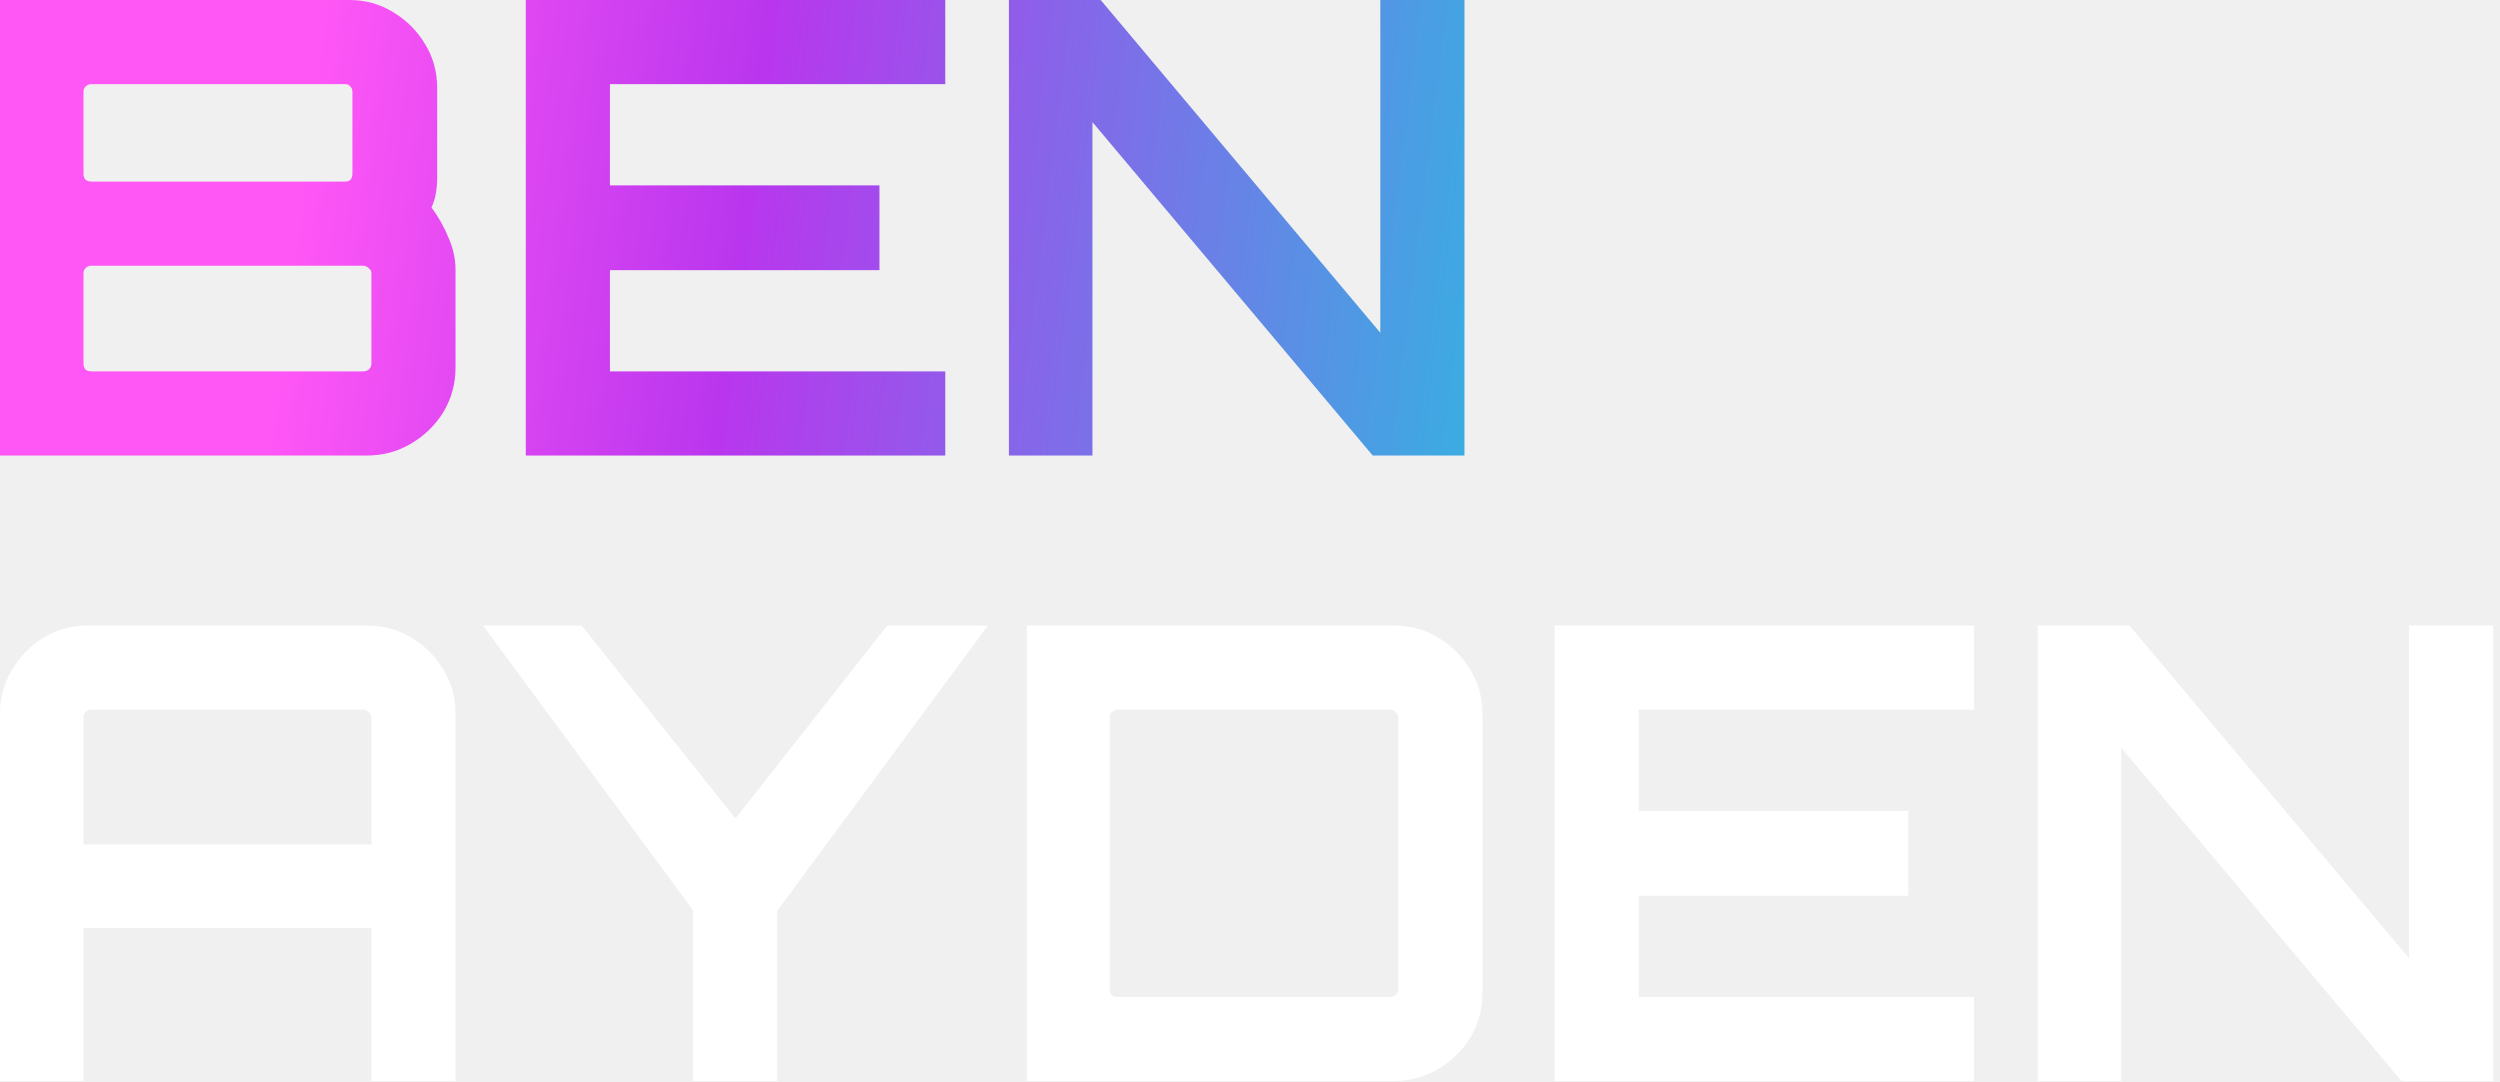
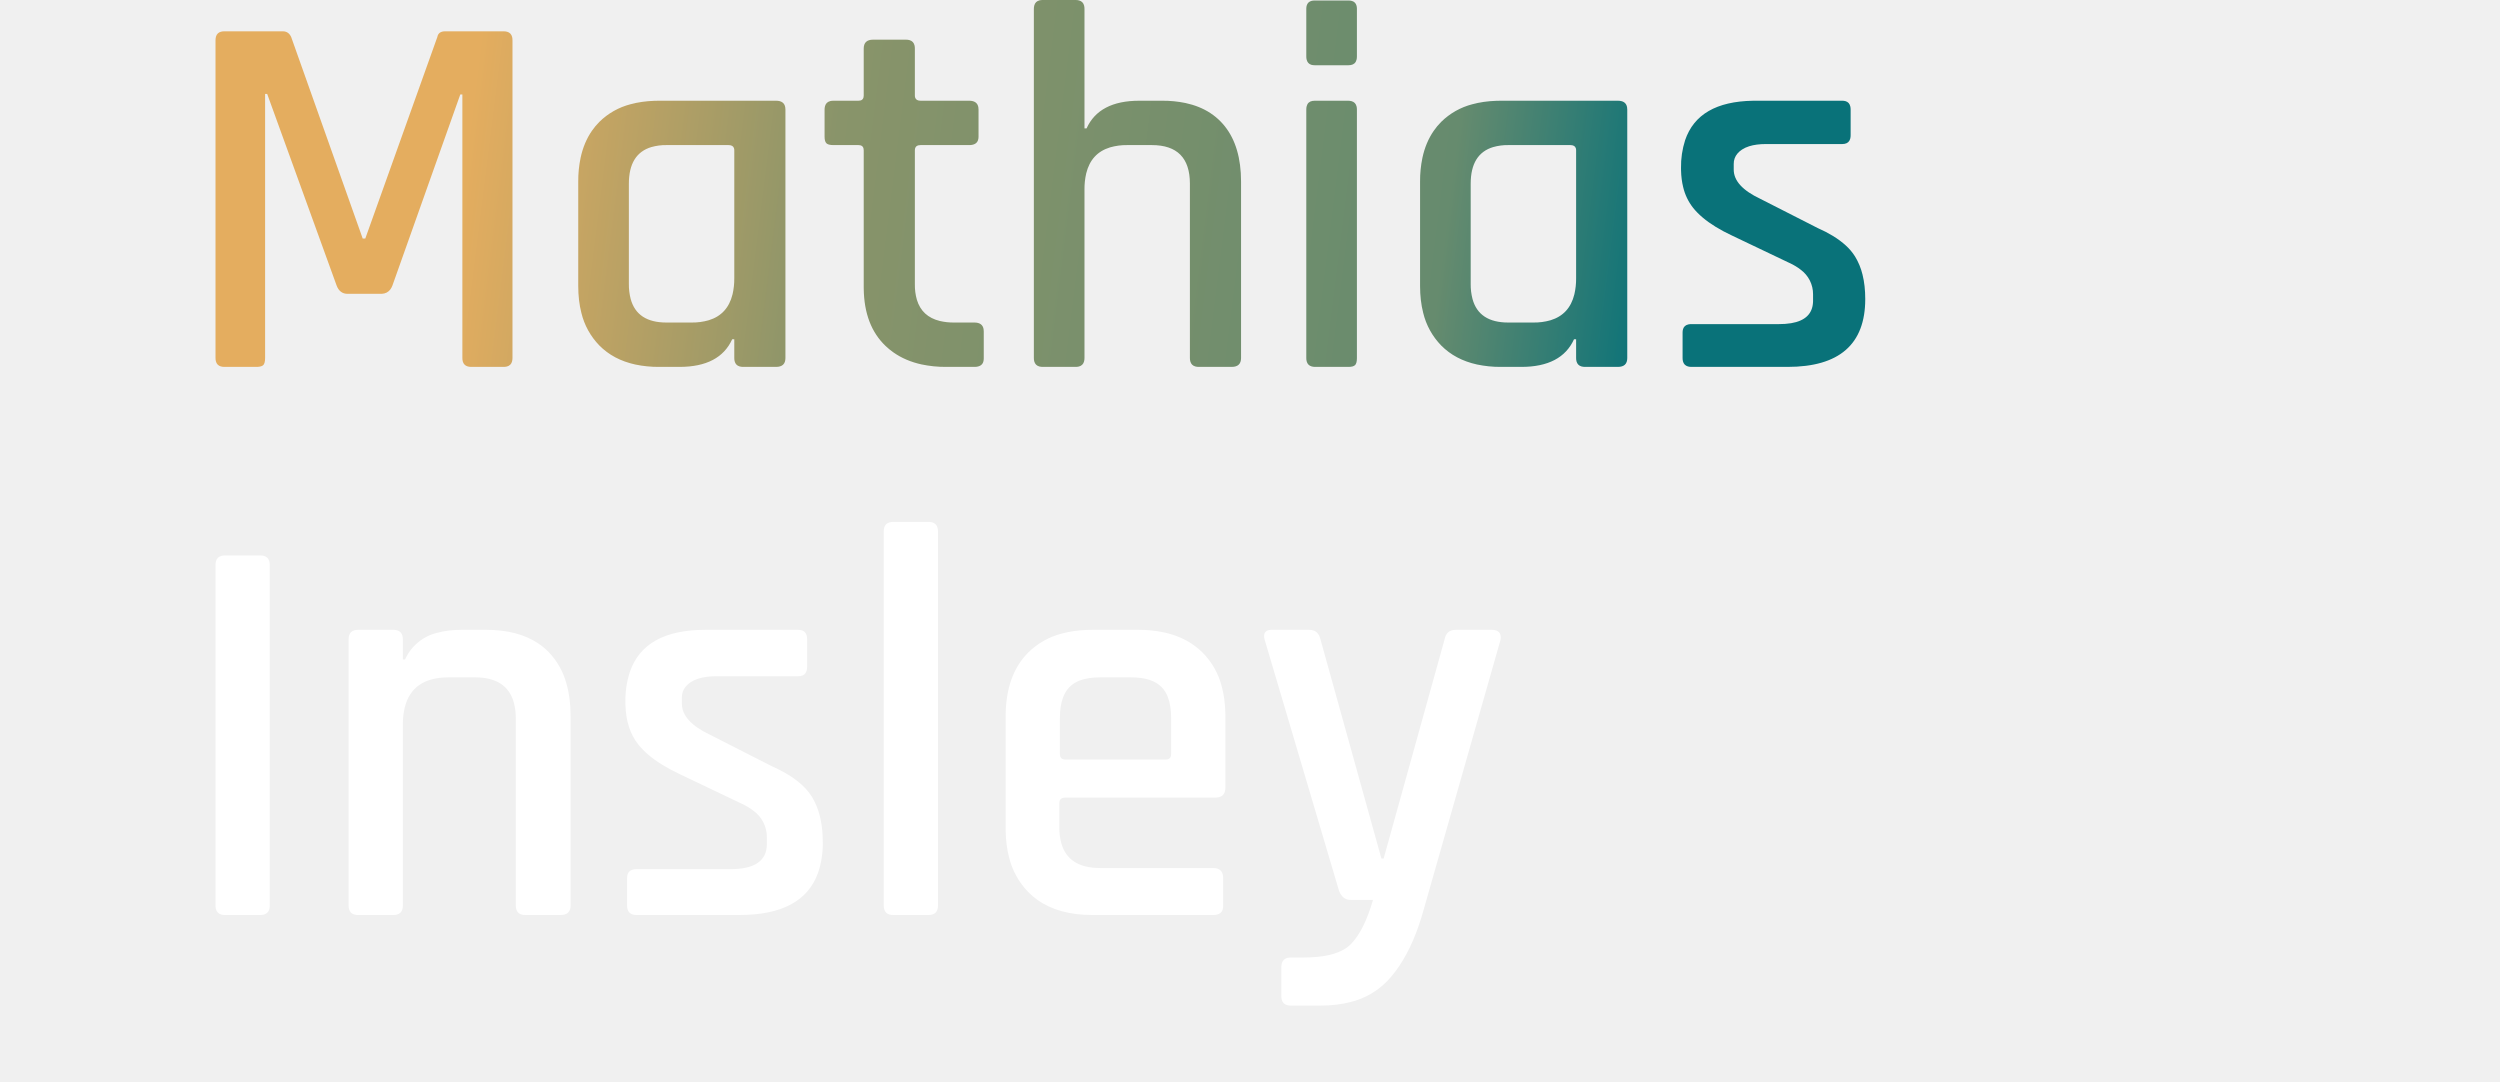
- <svg xmlns="http://www.w3.org/2000/svg" width="111" height="48" viewBox="0 0 111 48" fill="none">
-   <path d="M0 48V31.679C0 30.967 0.178 30.321 0.534 29.741C0.89 29.141 1.358 28.664 1.938 28.308C2.538 27.952 3.193 27.774 3.905 27.774H16.293C17.005 27.774 17.66 27.952 18.259 28.308C18.859 28.664 19.336 29.141 19.692 29.741C20.048 30.321 20.226 30.967 20.226 31.679V48H16.49V41.202H3.708V48H0ZM3.708 37.494H16.49V31.847C16.49 31.754 16.452 31.679 16.377 31.623C16.302 31.548 16.218 31.51 16.125 31.51H4.045C3.952 31.51 3.867 31.548 3.792 31.623C3.736 31.679 3.708 31.754 3.708 31.847V37.494Z" fill="white" />
-   <path d="M30.771 48V40.415L21.445 27.774H25.827L32.653 36.342L39.395 27.774H43.862L34.507 40.443V48H30.771Z" fill="white" />
-   <path d="M45.594 48V27.774H61.887C62.599 27.774 63.254 27.952 63.853 28.308C64.453 28.664 64.93 29.141 65.286 29.741C65.642 30.321 65.82 30.967 65.82 31.679V44.095C65.82 44.807 65.642 45.462 65.286 46.062C64.93 46.642 64.453 47.111 63.853 47.466C63.254 47.822 62.599 48 61.887 48H45.594ZM49.611 44.264H61.718C61.812 44.264 61.897 44.236 61.971 44.18C62.046 44.105 62.084 44.02 62.084 43.927V31.847C62.084 31.754 62.046 31.679 61.971 31.623C61.897 31.548 61.812 31.51 61.718 31.51H49.611C49.517 31.51 49.433 31.548 49.358 31.623C49.302 31.679 49.274 31.754 49.274 31.847V43.927C49.274 44.02 49.302 44.105 49.358 44.18C49.433 44.236 49.517 44.264 49.611 44.264Z" fill="white" />
-   <path d="M69.022 48V27.774H87.647V31.51H72.758V36.005H84.725V39.769H72.758V44.264H87.647V48H69.022Z" fill="white" />
-   <path d="M90.473 48V27.774H94.547L106.963 42.55V27.774H110.699V48H106.626L94.181 33.196V48H90.473Z" fill="white" />
-   <path d="M0 20.226V0H15.507C16.218 0 16.864 0.178 17.445 0.534C18.044 0.89 18.522 1.367 18.878 1.966C19.233 2.547 19.411 3.193 19.411 3.905V7.866C19.411 8.109 19.393 8.343 19.355 8.568C19.318 8.793 19.252 9.008 19.159 9.214C19.477 9.645 19.73 10.094 19.917 10.562C20.123 11.031 20.226 11.499 20.226 11.967V16.321C20.226 17.033 20.048 17.688 19.692 18.288C19.336 18.868 18.859 19.336 18.259 19.692C17.66 20.048 17.005 20.226 16.293 20.226H0ZM4.045 16.49H16.125C16.218 16.49 16.302 16.462 16.377 16.405C16.452 16.331 16.49 16.246 16.49 16.153V12.136C16.49 12.042 16.452 11.967 16.377 11.911C16.302 11.836 16.218 11.799 16.125 11.799H4.045C3.952 11.799 3.867 11.836 3.792 11.911C3.736 11.967 3.708 12.042 3.708 12.136V16.153C3.708 16.246 3.736 16.331 3.792 16.405C3.867 16.462 3.952 16.49 4.045 16.49ZM4.045 8.062H15.338C15.432 8.062 15.507 8.034 15.563 7.978C15.619 7.903 15.647 7.819 15.647 7.725V4.073C15.647 3.98 15.619 3.905 15.563 3.849C15.507 3.774 15.432 3.736 15.338 3.736H4.045C3.952 3.736 3.867 3.774 3.792 3.849C3.736 3.905 3.708 3.98 3.708 4.073V7.725C3.708 7.819 3.736 7.903 3.792 7.978C3.867 8.034 3.952 8.062 4.045 8.062Z" fill="url(#paint0_linear_994_94)" />
-   <path d="M23.345 20.226V0H41.97V3.736H27.081V8.231H39.048V11.995H27.081V16.49H41.97V20.226H23.345Z" fill="url(#paint1_linear_994_94)" />
-   <path d="M44.796 20.226V0H48.87L61.286 14.776V0H65.022V20.226H60.949L48.505 5.422V20.226H44.796Z" fill="url(#paint2_linear_994_94)" />
+ <svg xmlns="http://www.w3.org/2000/svg" width="111" height="48" viewBox="0 0 111 58" fill="none">
+   <path d="M 12.32 1.68 L 15.456 1.68 A 0.685 0.685 0 0 1 15.644 1.704 Q 15.856 1.764 15.912 1.98 A 0.701 0.701 0 0 1 15.932 2.156 L 15.932 19.208 A 0.685 0.685 0 0 1 15.908 19.396 Q 15.848 19.608 15.632 19.664 A 0.701 0.701 0 0 1 15.456 19.684 L 13.72 19.684 A 0.685 0.685 0 0 1 13.532 19.66 Q 13.32 19.6 13.264 19.384 A 0.701 0.701 0 0 1 13.244 19.208 L 13.244 5.068 L 13.132 5.068 L 9.492 15.316 A 0.831 0.831 0 0 1 9.372 15.538 Q 9.208 15.746 8.925 15.763 A 0.851 0.851 0 0 1 8.876 15.764 L 7.084 15.764 Q 6.664 15.764 6.496 15.316 L 2.772 5.04 L 2.66 5.04 L 2.66 19.208 A 1.254 1.254 0 0 1 2.654 19.333 Q 2.642 19.459 2.601 19.533 A 0.232 0.232 0 0 1 2.562 19.586 Q 2.48 19.668 2.269 19.682 A 1.363 1.363 0 0 1 2.184 19.684 L 0.476 19.684 A 0.685 0.685 0 0 1 0.288 19.66 Q 0.076 19.6 0.02 19.384 A 0.701 0.701 0 0 1 0 19.208 L 0 2.156 A 0.685 0.685 0 0 1 0.024 1.968 Q 0.084 1.756 0.3 1.7 A 0.701 0.701 0 0 1 0.476 1.68 L 3.612 1.68 Q 3.92 1.68 4.06 1.988 L 7.896 12.796 L 8.036 12.796 L 11.9 1.988 Q 11.955 1.688 12.302 1.68 A 0.834 0.834 0 0 1 12.32 1.68 Z M 46.144 19.684 L 44.38 19.684 A 0.685 0.685 0 0 1 44.192 19.66 Q 43.98 19.6 43.924 19.384 A 0.701 0.701 0 0 1 43.904 19.208 L 43.904 0.476 A 0.685 0.685 0 0 1 43.928 0.288 Q 43.988 0.076 44.204 0.02 A 0.701 0.701 0 0 1 44.38 0 L 46.144 0 A 0.685 0.685 0 0 1 46.332 0.024 Q 46.544 0.084 46.6 0.3 A 0.701 0.701 0 0 1 46.62 0.476 L 46.62 6.888 L 46.732 6.888 Q 47.404 5.404 49.56 5.404 L 50.792 5.404 A 5.97 5.97 0 0 1 52.031 5.525 Q 52.794 5.687 53.373 6.066 A 3.311 3.311 0 0 1 53.928 6.524 Q 54.896 7.517 55.006 9.281 A 7.464 7.464 0 0 1 55.02 9.744 L 55.02 19.208 Q 55.02 19.684 54.516 19.684 L 52.752 19.684 A 0.685 0.685 0 0 1 52.564 19.66 Q 52.352 19.6 52.296 19.384 A 0.701 0.701 0 0 1 52.276 19.208 L 52.276 9.856 Q 52.276 7.784 50.232 7.784 L 48.916 7.784 A 3.178 3.178 0 0 0 47.994 7.906 Q 46.98 8.214 46.714 9.298 A 3.65 3.65 0 0 0 46.62 10.164 L 46.62 19.208 A 0.685 0.685 0 0 1 46.596 19.396 Q 46.536 19.608 46.32 19.664 A 0.701 0.701 0 0 1 46.144 19.684 Z M 84.336 19.684 L 79.184 19.684 A 0.685 0.685 0 0 1 78.996 19.66 Q 78.784 19.6 78.728 19.384 A 0.701 0.701 0 0 1 78.708 19.208 L 78.708 17.836 A 0.606 0.606 0 0 1 78.733 17.656 Q 78.794 17.458 79.011 17.406 A 0.747 0.747 0 0 1 79.184 17.388 L 83.888 17.388 A 3.892 3.892 0 0 0 84.53 17.34 Q 85.668 17.149 85.707 16.196 A 1.675 1.675 0 0 0 85.708 16.128 L 85.708 15.792 A 1.623 1.623 0 0 0 85.043 14.468 Q 84.794 14.271 84.451 14.111 A 3.971 3.971 0 0 0 84.392 14.084 L 81.34 12.628 A 8.801 8.801 0 0 1 80.487 12.172 Q 79.701 11.69 79.268 11.144 A 2.854 2.854 0 0 1 78.739 10.037 Q 78.638 9.629 78.626 9.153 A 5.219 5.219 0 0 1 78.624 9.016 A 4.647 4.647 0 0 1 78.844 7.521 Q 79.545 5.454 82.483 5.405 A 8.638 8.638 0 0 1 82.628 5.404 L 87.276 5.404 A 0.606 0.606 0 0 1 87.456 5.429 Q 87.654 5.49 87.706 5.707 A 0.747 0.747 0 0 1 87.724 5.88 L 87.724 7.252 A 0.731 0.731 0 0 1 87.703 7.437 Q 87.641 7.672 87.4 7.717 A 0.676 0.676 0 0 1 87.276 7.728 L 83.188 7.728 Q 82.657 7.728 82.282 7.846 A 1.526 1.526 0 0 0 81.9 8.022 A 1.137 1.137 0 0 0 81.65 8.24 A 0.833 0.833 0 0 0 81.452 8.792 L 81.452 9.1 Q 81.452 9.996 82.88 10.668 L 85.96 12.236 A 6.951 6.951 0 0 1 86.781 12.661 Q 87.177 12.905 87.47 13.175 A 2.841 2.841 0 0 1 87.962 13.762 A 3.395 3.395 0 0 1 88.362 14.734 Q 88.508 15.319 88.508 16.044 Q 88.508 19.684 84.336 19.684 Z M 34.496 7.784 L 33.152 7.784 A 1.254 1.254 0 0 1 33.027 7.778 Q 32.901 7.766 32.827 7.725 A 0.232 0.232 0 0 1 32.774 7.686 Q 32.676 7.588 32.676 7.336 L 32.676 5.88 A 0.685 0.685 0 0 1 32.7 5.692 Q 32.76 5.48 32.976 5.424 A 0.701 0.701 0 0 1 33.152 5.404 L 34.496 5.404 A 0.403 0.403 0 0 0 34.607 5.39 Q 34.731 5.355 34.764 5.228 A 0.413 0.413 0 0 0 34.776 5.124 L 34.776 2.604 Q 34.776 2.128 35.28 2.128 L 37.044 2.128 A 0.685 0.685 0 0 1 37.232 2.152 Q 37.444 2.212 37.5 2.428 A 0.701 0.701 0 0 1 37.52 2.604 L 37.52 5.124 A 0.363 0.363 0 0 0 37.537 5.24 Q 37.592 5.404 37.828 5.404 L 40.432 5.404 Q 40.861 5.404 40.925 5.749 A 0.722 0.722 0 0 1 40.936 5.88 L 40.936 7.336 A 0.569 0.569 0 0 1 40.908 7.521 Q 40.822 7.774 40.462 7.784 A 1.084 1.084 0 0 1 40.432 7.784 L 37.828 7.784 Q 37.566 7.784 37.527 7.988 A 0.41 0.41 0 0 0 37.52 8.064 L 37.52 15.26 A 2.855 2.855 0 0 0 37.627 16.08 Q 37.899 16.984 38.856 17.22 A 3.193 3.193 0 0 0 39.62 17.304 L 40.712 17.304 Q 41.141 17.304 41.205 17.649 A 0.722 0.722 0 0 1 41.216 17.78 L 41.216 19.236 A 0.569 0.569 0 0 1 41.188 19.421 Q 41.102 19.674 40.742 19.684 A 1.084 1.084 0 0 1 40.712 19.684 L 39.2 19.684 A 6.183 6.183 0 0 1 37.881 19.552 Q 37.013 19.362 36.362 18.901 A 3.656 3.656 0 0 1 35.952 18.564 Q 34.803 17.469 34.777 15.492 A 6.999 6.999 0 0 1 34.776 15.4 L 34.776 8.064 A 0.403 0.403 0 0 0 34.762 7.953 Q 34.727 7.829 34.6 7.796 A 0.413 0.413 0 0 0 34.496 7.784 Z M 24.892 19.684 L 23.8 19.684 A 6 6 0 0 1 22.514 19.555 Q 21.347 19.298 20.594 18.536 A 3.776 3.776 0 0 1 19.626 16.778 Q 19.46 16.127 19.46 15.344 L 19.46 9.744 A 6.071 6.071 0 0 1 19.588 8.458 Q 19.766 7.637 20.191 7.022 A 3.471 3.471 0 0 1 20.594 6.538 A 3.694 3.694 0 0 1 22.271 5.591 Q 22.851 5.433 23.541 5.409 A 7.254 7.254 0 0 1 23.8 5.404 L 30.072 5.404 Q 30.501 5.404 30.565 5.749 A 0.722 0.722 0 0 1 30.576 5.88 L 30.576 19.208 Q 30.576 19.684 30.072 19.684 L 28.308 19.684 A 0.685 0.685 0 0 1 28.12 19.66 Q 27.908 19.6 27.852 19.384 A 0.701 0.701 0 0 1 27.832 19.208 L 27.832 18.2 L 27.72 18.2 Q 27.048 19.684 24.892 19.684 Z M 70.056 19.684 L 68.964 19.684 A 6 6 0 0 1 67.678 19.555 Q 66.511 19.298 65.758 18.536 A 3.776 3.776 0 0 1 64.79 16.778 Q 64.624 16.127 64.624 15.344 L 64.624 9.744 A 6.071 6.071 0 0 1 64.752 8.458 Q 64.93 7.637 65.355 7.022 A 3.471 3.471 0 0 1 65.758 6.538 A 3.694 3.694 0 0 1 67.435 5.591 Q 68.015 5.433 68.705 5.409 A 7.254 7.254 0 0 1 68.964 5.404 L 75.236 5.404 Q 75.665 5.404 75.729 5.749 A 0.722 0.722 0 0 1 75.74 5.88 L 75.74 19.208 Q 75.74 19.684 75.236 19.684 L 73.472 19.684 A 0.685 0.685 0 0 1 73.284 19.66 Q 73.072 19.6 73.016 19.384 A 0.701 0.701 0 0 1 72.996 19.208 L 72.996 18.2 L 72.884 18.2 Q 72.212 19.684 70.056 19.684 Z M 58.52 19.208 L 58.52 5.88 A 0.731 0.731 0 0 1 58.541 5.695 Q 58.603 5.46 58.844 5.415 A 0.676 0.676 0 0 1 58.968 5.404 L 60.76 5.404 A 0.685 0.685 0 0 1 60.948 5.428 Q 61.16 5.488 61.216 5.704 A 0.701 0.701 0 0 1 61.236 5.88 L 61.236 19.208 A 1.254 1.254 0 0 1 61.23 19.333 Q 61.218 19.459 61.177 19.533 A 0.232 0.232 0 0 1 61.138 19.586 Q 61.04 19.684 60.788 19.684 L 58.996 19.684 A 0.685 0.685 0 0 1 58.808 19.66 Q 58.596 19.6 58.54 19.384 A 0.701 0.701 0 0 1 58.52 19.208 Z M 27.832 14.924 L 27.832 8.064 A 0.363 0.363 0 0 0 27.815 7.948 Q 27.76 7.784 27.524 7.784 L 24.192 7.784 A 2.815 2.815 0 0 0 23.384 7.89 Q 22.176 8.252 22.176 9.856 L 22.176 15.232 A 3.078 3.078 0 0 0 22.273 16.039 Q 22.617 17.304 24.192 17.304 L 25.536 17.304 A 3.178 3.178 0 0 0 26.459 17.182 Q 27.473 16.874 27.738 15.79 A 3.65 3.65 0 0 0 27.832 14.924 Z M 72.996 14.924 L 72.996 8.064 A 0.363 0.363 0 0 0 72.979 7.948 Q 72.924 7.784 72.688 7.784 L 69.356 7.784 A 2.815 2.815 0 0 0 68.548 7.89 Q 67.34 8.252 67.34 9.856 L 67.34 15.232 A 3.078 3.078 0 0 0 67.437 16.039 Q 67.781 17.304 69.356 17.304 L 70.7 17.304 A 3.178 3.178 0 0 0 71.623 17.182 Q 72.637 16.874 72.902 15.79 A 3.65 3.65 0 0 0 72.996 14.924 Z M 58.52 3.024 L 58.52 0.476 A 0.645 0.645 0 0 1 58.542 0.299 Q 58.599 0.1 58.802 0.047 A 0.66 0.66 0 0 1 58.968 0.028 L 60.788 0.028 A 0.645 0.645 0 0 1 60.965 0.05 Q 61.164 0.107 61.217 0.31 A 0.66 0.66 0 0 1 61.236 0.476 L 61.236 3.024 A 0.731 0.731 0 0 1 61.215 3.209 Q 61.153 3.444 60.912 3.489 A 0.676 0.676 0 0 1 60.788 3.5 L 58.968 3.5 A 0.606 0.606 0 0 1 58.788 3.476 Q 58.59 3.414 58.538 3.197 A 0.747 0.747 0 0 1 58.52 3.024 Z" fill="url(#paint0_linear_994_94)" />
+   <path d="M 59.28 25.95 L 57.69 25.95 A 0.734 0.734 0 0 1 57.488 25.925 Q 57.262 25.86 57.202 25.629 A 0.751 0.751 0 0 1 57.18 25.44 L 57.18 23.91 A 0.826 0.826 0 0 1 57.204 23.7 Q 57.275 23.433 57.55 23.382 A 0.773 0.773 0 0 1 57.69 23.37 L 58.38 23.37 Q 59.908 23.37 60.652 22.868 A 1.691 1.691 0 0 0 60.915 22.65 Q 61.62 21.93 62.1 20.28 L 60.9 20.28 A 0.596 0.596 0 0 1 60.549 20.176 Q 60.438 20.098 60.358 19.962 A 1.102 1.102 0 0 1 60.27 19.77 L 56.28 6.3 A 0.958 0.958 0 0 1 56.265 6.224 Q 56.204 5.821 56.606 5.792 A 0.903 0.903 0 0 1 56.67 5.79 L 58.68 5.79 A 0.671 0.671 0 0 1 58.93 5.834 Q 59.195 5.939 59.28 6.3 L 62.55 18.06 L 62.67 18.06 L 65.94 6.3 A 0.79 0.79 0 0 1 66.013 6.074 Q 66.134 5.839 66.416 5.798 A 0.873 0.873 0 0 1 66.54 5.79 L 68.46 5.79 A 0.875 0.875 0 0 1 68.645 5.808 Q 69.014 5.888 68.94 6.33 L 64.83 20.76 Q 64.328 22.595 63.523 23.802 A 6.161 6.161 0 0 1 62.88 24.615 A 4.083 4.083 0 0 1 60.887 25.761 Q 60.16 25.95 59.28 25.95 Z M 9.54 21.09 L 7.65 21.09 A 0.734 0.734 0 0 1 7.448 21.065 Q 7.222 21 7.162 20.769 A 0.751 0.751 0 0 1 7.14 20.58 L 7.14 6.3 A 0.734 0.734 0 0 1 7.165 6.098 Q 7.23 5.872 7.461 5.812 A 0.751 0.751 0 0 1 7.65 5.79 L 9.54 5.79 A 0.734 0.734 0 0 1 9.742 5.815 Q 9.968 5.88 10.028 6.111 A 0.751 0.751 0 0 1 10.05 6.3 L 10.05 7.38 L 10.17 7.38 A 2.531 2.531 0 0 1 11.883 5.953 Q 12.46 5.79 13.2 5.79 L 14.52 5.79 Q 16.204 5.79 17.285 6.5 A 3.548 3.548 0 0 1 17.88 6.99 A 3.873 3.873 0 0 1 18.81 8.617 Q 19.05 9.421 19.05 10.44 L 19.05 20.58 A 0.692 0.692 0 0 1 19.022 20.785 Q 18.952 21.01 18.707 21.069 A 0.845 0.845 0 0 1 18.51 21.09 L 16.62 21.09 A 0.734 0.734 0 0 1 16.418 21.065 Q 16.192 21 16.132 20.769 A 0.751 0.751 0 0 1 16.11 20.58 L 16.11 10.56 A 3.255 3.255 0 0 0 16.005 9.695 Q 15.631 8.34 13.92 8.34 L 12.51 8.34 Q 10.548 8.34 10.151 9.962 A 3.911 3.911 0 0 0 10.05 10.89 L 10.05 20.58 A 0.734 0.734 0 0 1 10.025 20.782 Q 9.96 21.008 9.729 21.068 A 0.751 0.751 0 0 1 9.54 21.09 Z M 28.11 21.09 L 22.59 21.09 A 0.734 0.734 0 0 1 22.388 21.065 Q 22.162 21 22.102 20.769 A 0.751 0.751 0 0 1 22.08 20.58 L 22.08 19.11 Q 22.08 18.63 22.59 18.63 L 27.63 18.63 Q 29.58 18.63 29.58 17.28 L 29.58 16.92 A 1.739 1.739 0 0 0 28.867 15.502 Q 28.6 15.29 28.233 15.119 A 4.254 4.254 0 0 0 28.17 15.09 L 24.9 13.53 Q 23.868 13.044 23.218 12.49 A 3.969 3.969 0 0 1 22.68 11.94 Q 22.026 11.116 21.992 9.807 A 5.591 5.591 0 0 1 21.99 9.66 A 4.979 4.979 0 0 1 22.226 8.059 Q 22.996 5.79 26.28 5.79 L 31.26 5.79 Q 31.74 5.79 31.74 6.3 L 31.74 7.77 A 0.783 0.783 0 0 1 31.717 7.968 Q 31.651 8.22 31.393 8.269 A 0.724 0.724 0 0 1 31.26 8.28 L 26.88 8.28 A 4.129 4.129 0 0 0 26.365 8.31 Q 25.832 8.377 25.5 8.595 A 1.218 1.218 0 0 0 25.232 8.829 A 0.893 0.893 0 0 0 25.02 9.42 L 25.02 9.75 Q 25.02 10.71 26.55 11.43 L 29.85 13.11 Q 31.41 13.8 31.995 14.745 A 3.638 3.638 0 0 1 32.423 15.786 Q 32.538 16.247 32.569 16.788 A 7.129 7.129 0 0 1 32.58 17.19 A 4.842 4.842 0 0 1 32.326 18.827 Q 31.515 21.09 28.11 21.09 Z M 53.52 21.09 L 47.04 21.09 Q 45.235 21.09 44.094 20.277 A 3.731 3.731 0 0 1 43.605 19.86 A 4.045 4.045 0 0 1 42.568 17.976 Q 42.407 17.344 42.392 16.596 A 7.712 7.712 0 0 1 42.39 16.44 L 42.39 10.44 Q 42.39 8.22 43.605 7.005 A 3.958 3.958 0 0 1 45.402 5.991 Q 46.023 5.821 46.762 5.795 A 7.772 7.772 0 0 1 47.04 5.79 L 49.5 5.79 A 6.513 6.513 0 0 1 50.895 5.93 Q 51.803 6.13 52.481 6.611 A 3.787 3.787 0 0 1 52.95 7.005 A 3.959 3.959 0 0 1 53.989 8.845 Q 54.156 9.474 54.177 10.224 A 7.75 7.75 0 0 1 54.18 10.44 L 54.18 14.25 Q 54.18 14.679 53.84 14.767 A 0.796 0.796 0 0 1 53.64 14.79 L 45.6 14.79 A 0.526 0.526 0 0 0 45.474 14.804 Q 45.308 14.845 45.277 15.008 A 0.439 0.439 0 0 0 45.27 15.09 L 45.27 16.38 A 3.153 3.153 0 0 0 45.379 17.247 Q 45.758 18.57 47.46 18.57 L 53.52 18.57 Q 53.949 18.57 54.037 18.91 A 0.796 0.796 0 0 1 54.06 19.11 L 54.06 20.61 A 0.609 0.609 0 0 1 54.03 20.809 Q 53.937 21.079 53.552 21.09 A 1.161 1.161 0 0 1 53.52 21.09 Z M 38.25 21.09 L 36.36 21.09 A 0.734 0.734 0 0 1 36.158 21.065 Q 35.932 21 35.872 20.769 A 0.751 0.751 0 0 1 35.85 20.58 L 35.85 0.51 A 0.734 0.734 0 0 1 35.875 0.308 Q 35.94 0.082 36.171 0.022 A 0.751 0.751 0 0 1 36.36 0 L 38.25 0 A 0.734 0.734 0 0 1 38.452 0.025 Q 38.678 0.09 38.738 0.321 A 0.751 0.751 0 0 1 38.76 0.51 L 38.76 20.58 A 0.734 0.734 0 0 1 38.735 20.782 Q 38.67 21.008 38.439 21.068 A 0.751 0.751 0 0 1 38.25 21.09 Z M 2.91 2.31 L 2.91 20.58 A 0.734 0.734 0 0 1 2.885 20.782 Q 2.82 21.008 2.589 21.068 A 0.751 0.751 0 0 1 2.4 21.09 L 0.51 21.09 A 0.734 0.734 0 0 1 0.308 21.065 Q 0.082 21 0.022 20.769 A 0.751 0.751 0 0 1 0 20.58 L 0 2.31 A 0.734 0.734 0 0 1 0.025 2.108 Q 0.09 1.882 0.321 1.822 A 0.751 0.751 0 0 1 0.51 1.8 L 2.4 1.8 A 0.734 0.734 0 0 1 2.602 1.825 Q 2.828 1.89 2.888 2.121 A 0.751 0.751 0 0 1 2.91 2.31 Z M 45.6 12.75 L 50.97 12.75 A 0.432 0.432 0 0 0 51.089 12.735 Q 51.222 12.697 51.257 12.561 A 0.442 0.442 0 0 0 51.27 12.45 L 51.27 10.53 Q 51.27 9.851 51.089 9.39 A 1.562 1.562 0 0 0 50.76 8.865 Q 50.25 8.34 49.11 8.34 L 47.46 8.34 A 3.912 3.912 0 0 0 46.869 8.382 Q 46.566 8.428 46.325 8.526 A 1.497 1.497 0 0 0 45.81 8.865 A 1.576 1.576 0 0 0 45.471 9.418 Q 45.3 9.871 45.3 10.53 L 45.3 12.45 A 0.432 0.432 0 0 0 45.315 12.569 Q 45.353 12.702 45.489 12.737 A 0.442 0.442 0 0 0 45.6 12.75 Z" fill="white" transform="translate(0,28)" />
  <defs>
    <linearGradient id="paint0_linear_994_94" x1="0" y1="0" x2="77.846" y2="9.738" gradientUnits="userSpaceOnUse">
-       <stop offset="0.183" stop-color="#FF56F6" />
-       <stop offset="0.433" stop-color="#B936EE" />
-       <stop offset="0.854" stop-color="#3BACE2" />
-       <stop offset="1" stop-color="#406AFF" />
-     </linearGradient>
-     <linearGradient id="paint1_linear_994_94" x1="0" y1="0" x2="77.846" y2="9.738" gradientUnits="userSpaceOnUse">
-       <stop offset="0.183" stop-color="#FF56F6" />
-       <stop offset="0.433" stop-color="#B936EE" />
-       <stop offset="0.854" stop-color="#3BACE2" />
-       <stop offset="1" stop-color="#406AFF" />
-     </linearGradient>
-     <linearGradient id="paint2_linear_994_94" x1="0" y1="0" x2="77.846" y2="9.738" gradientUnits="userSpaceOnUse">
-       <stop offset="0.183" stop-color="#FF56F6" />
-       <stop offset="0.433" stop-color="#B936EE" />
-       <stop offset="0.854" stop-color="#3BACE2" />
-       <stop offset="1" stop-color="#406AFF" />
+       <stop offset="0.183" stop-color="#e4ad5f" />
+       <stop offset="0.433" stop-color="#89946a" />
+       <stop offset="0.854" stop-color="#668b6e" />
+       <stop offset="1" stop-color="#097279" />
    </linearGradient>
  </defs>
</svg>
